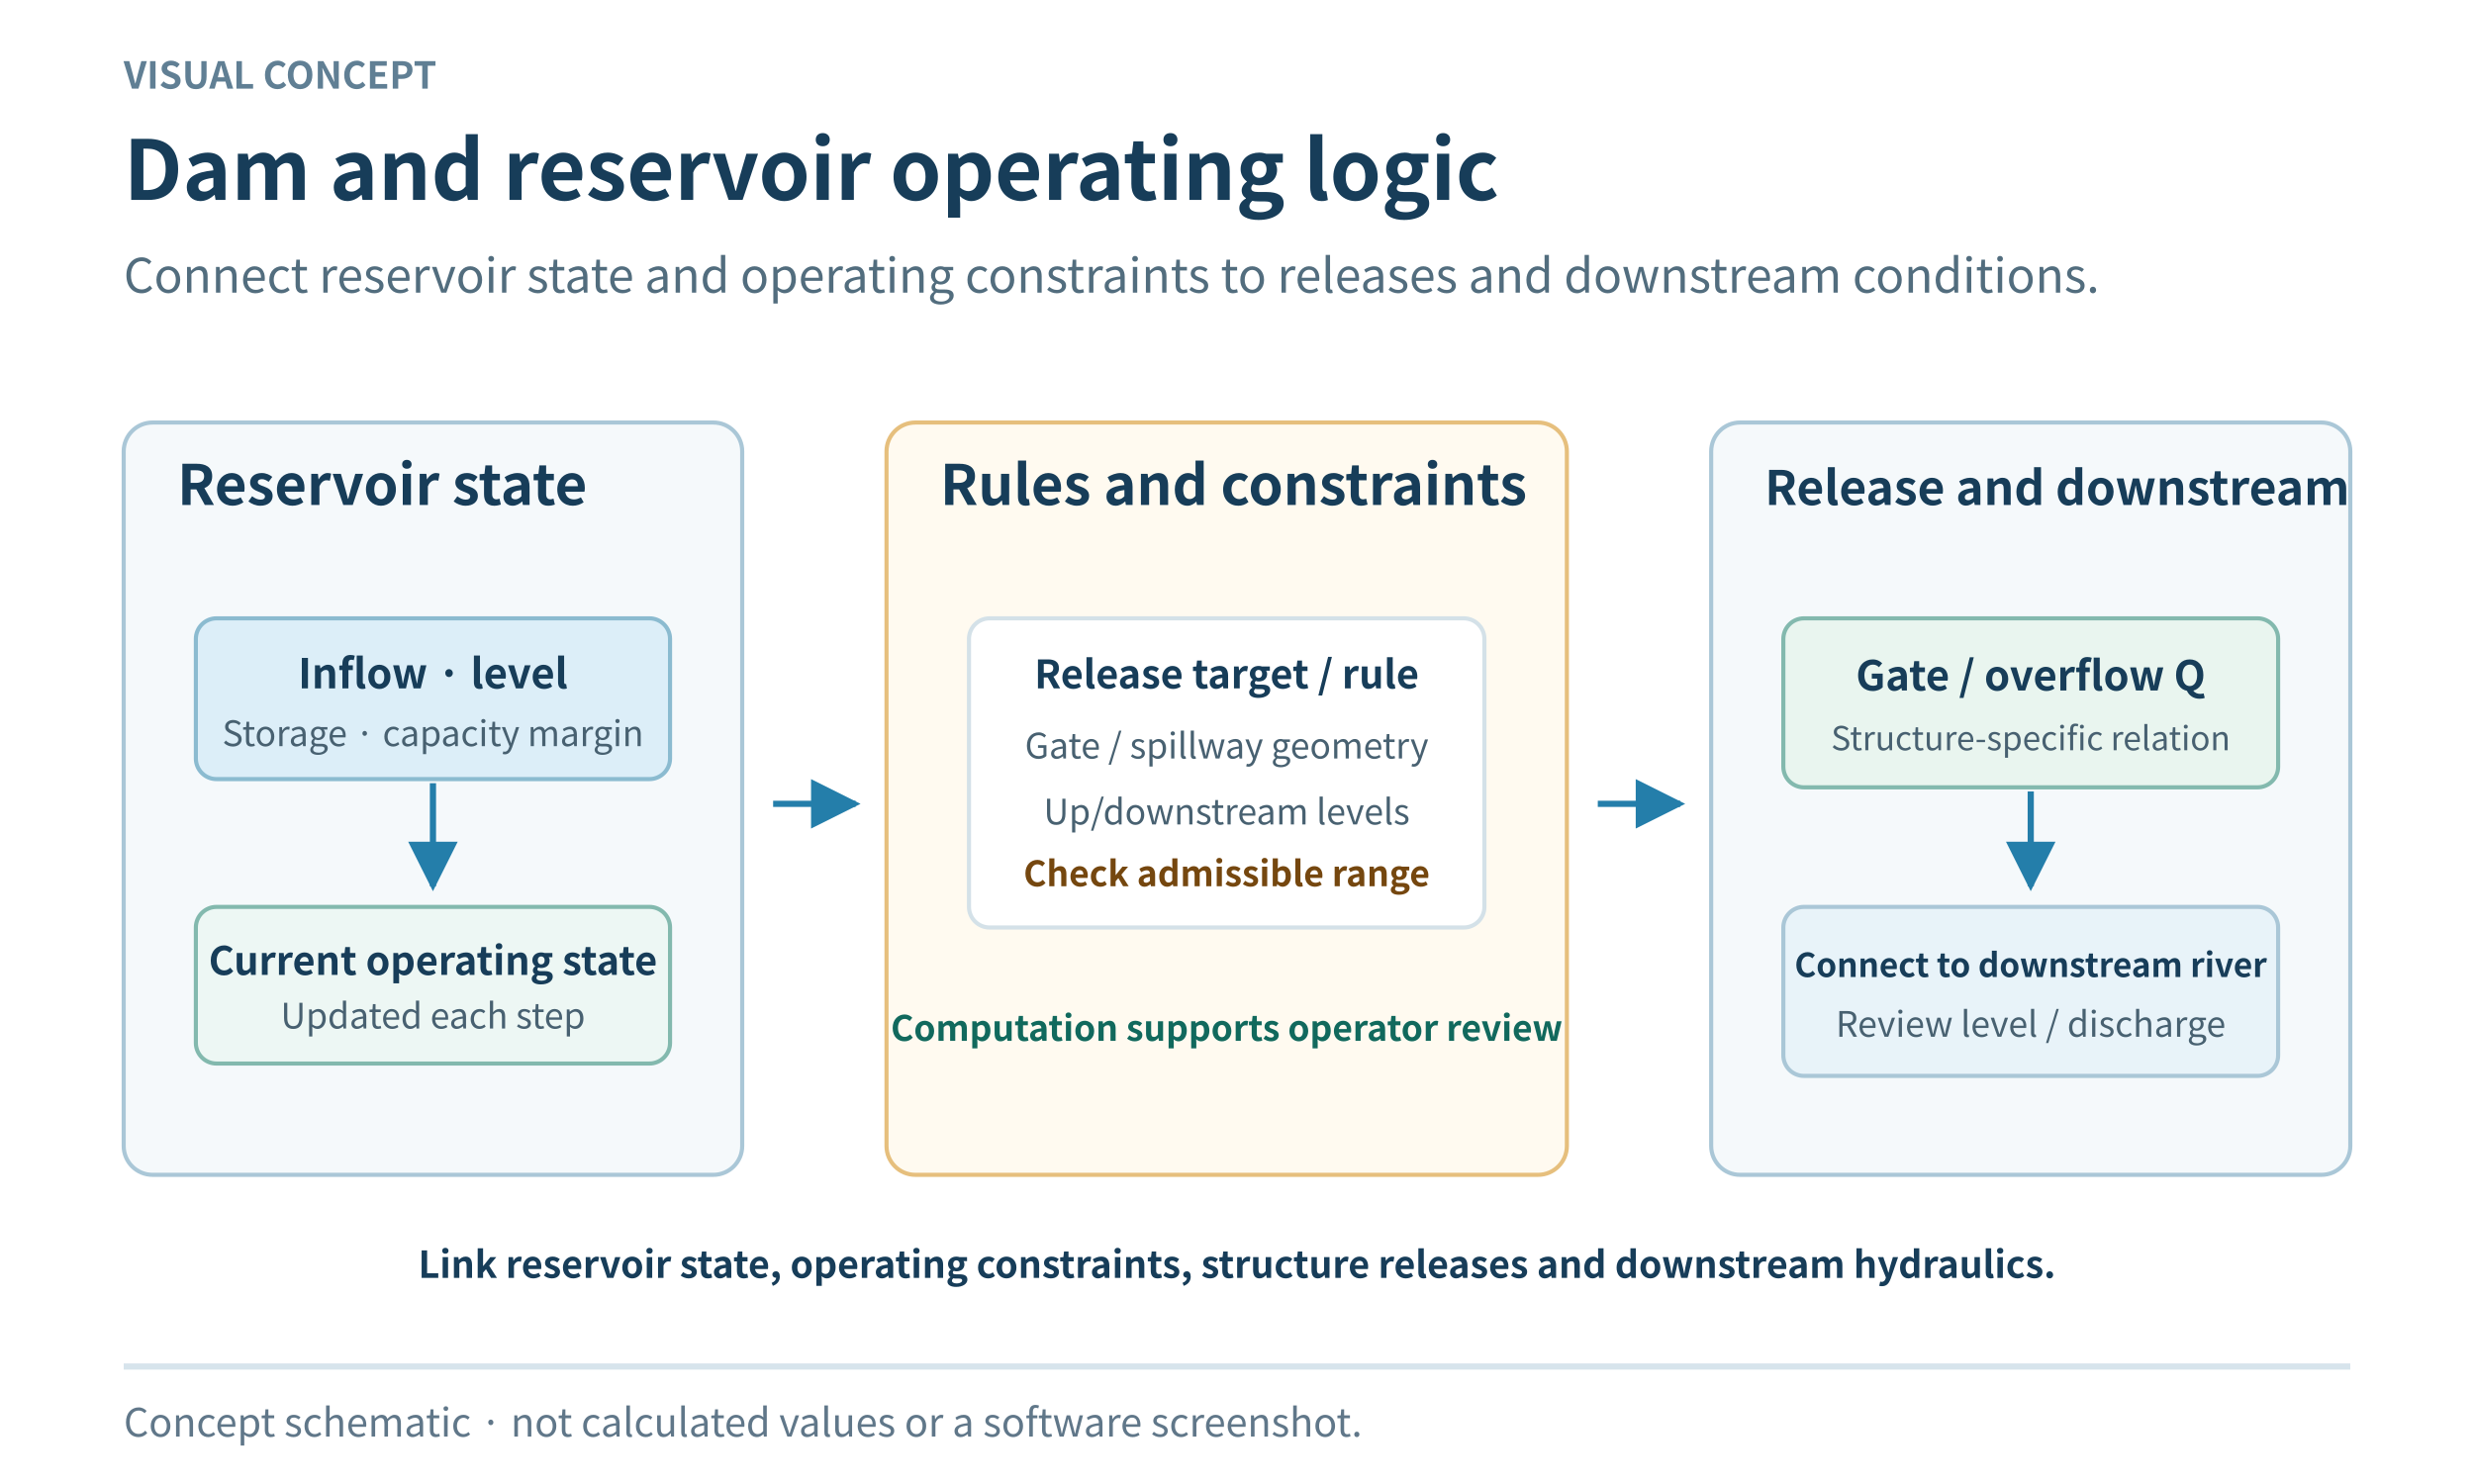
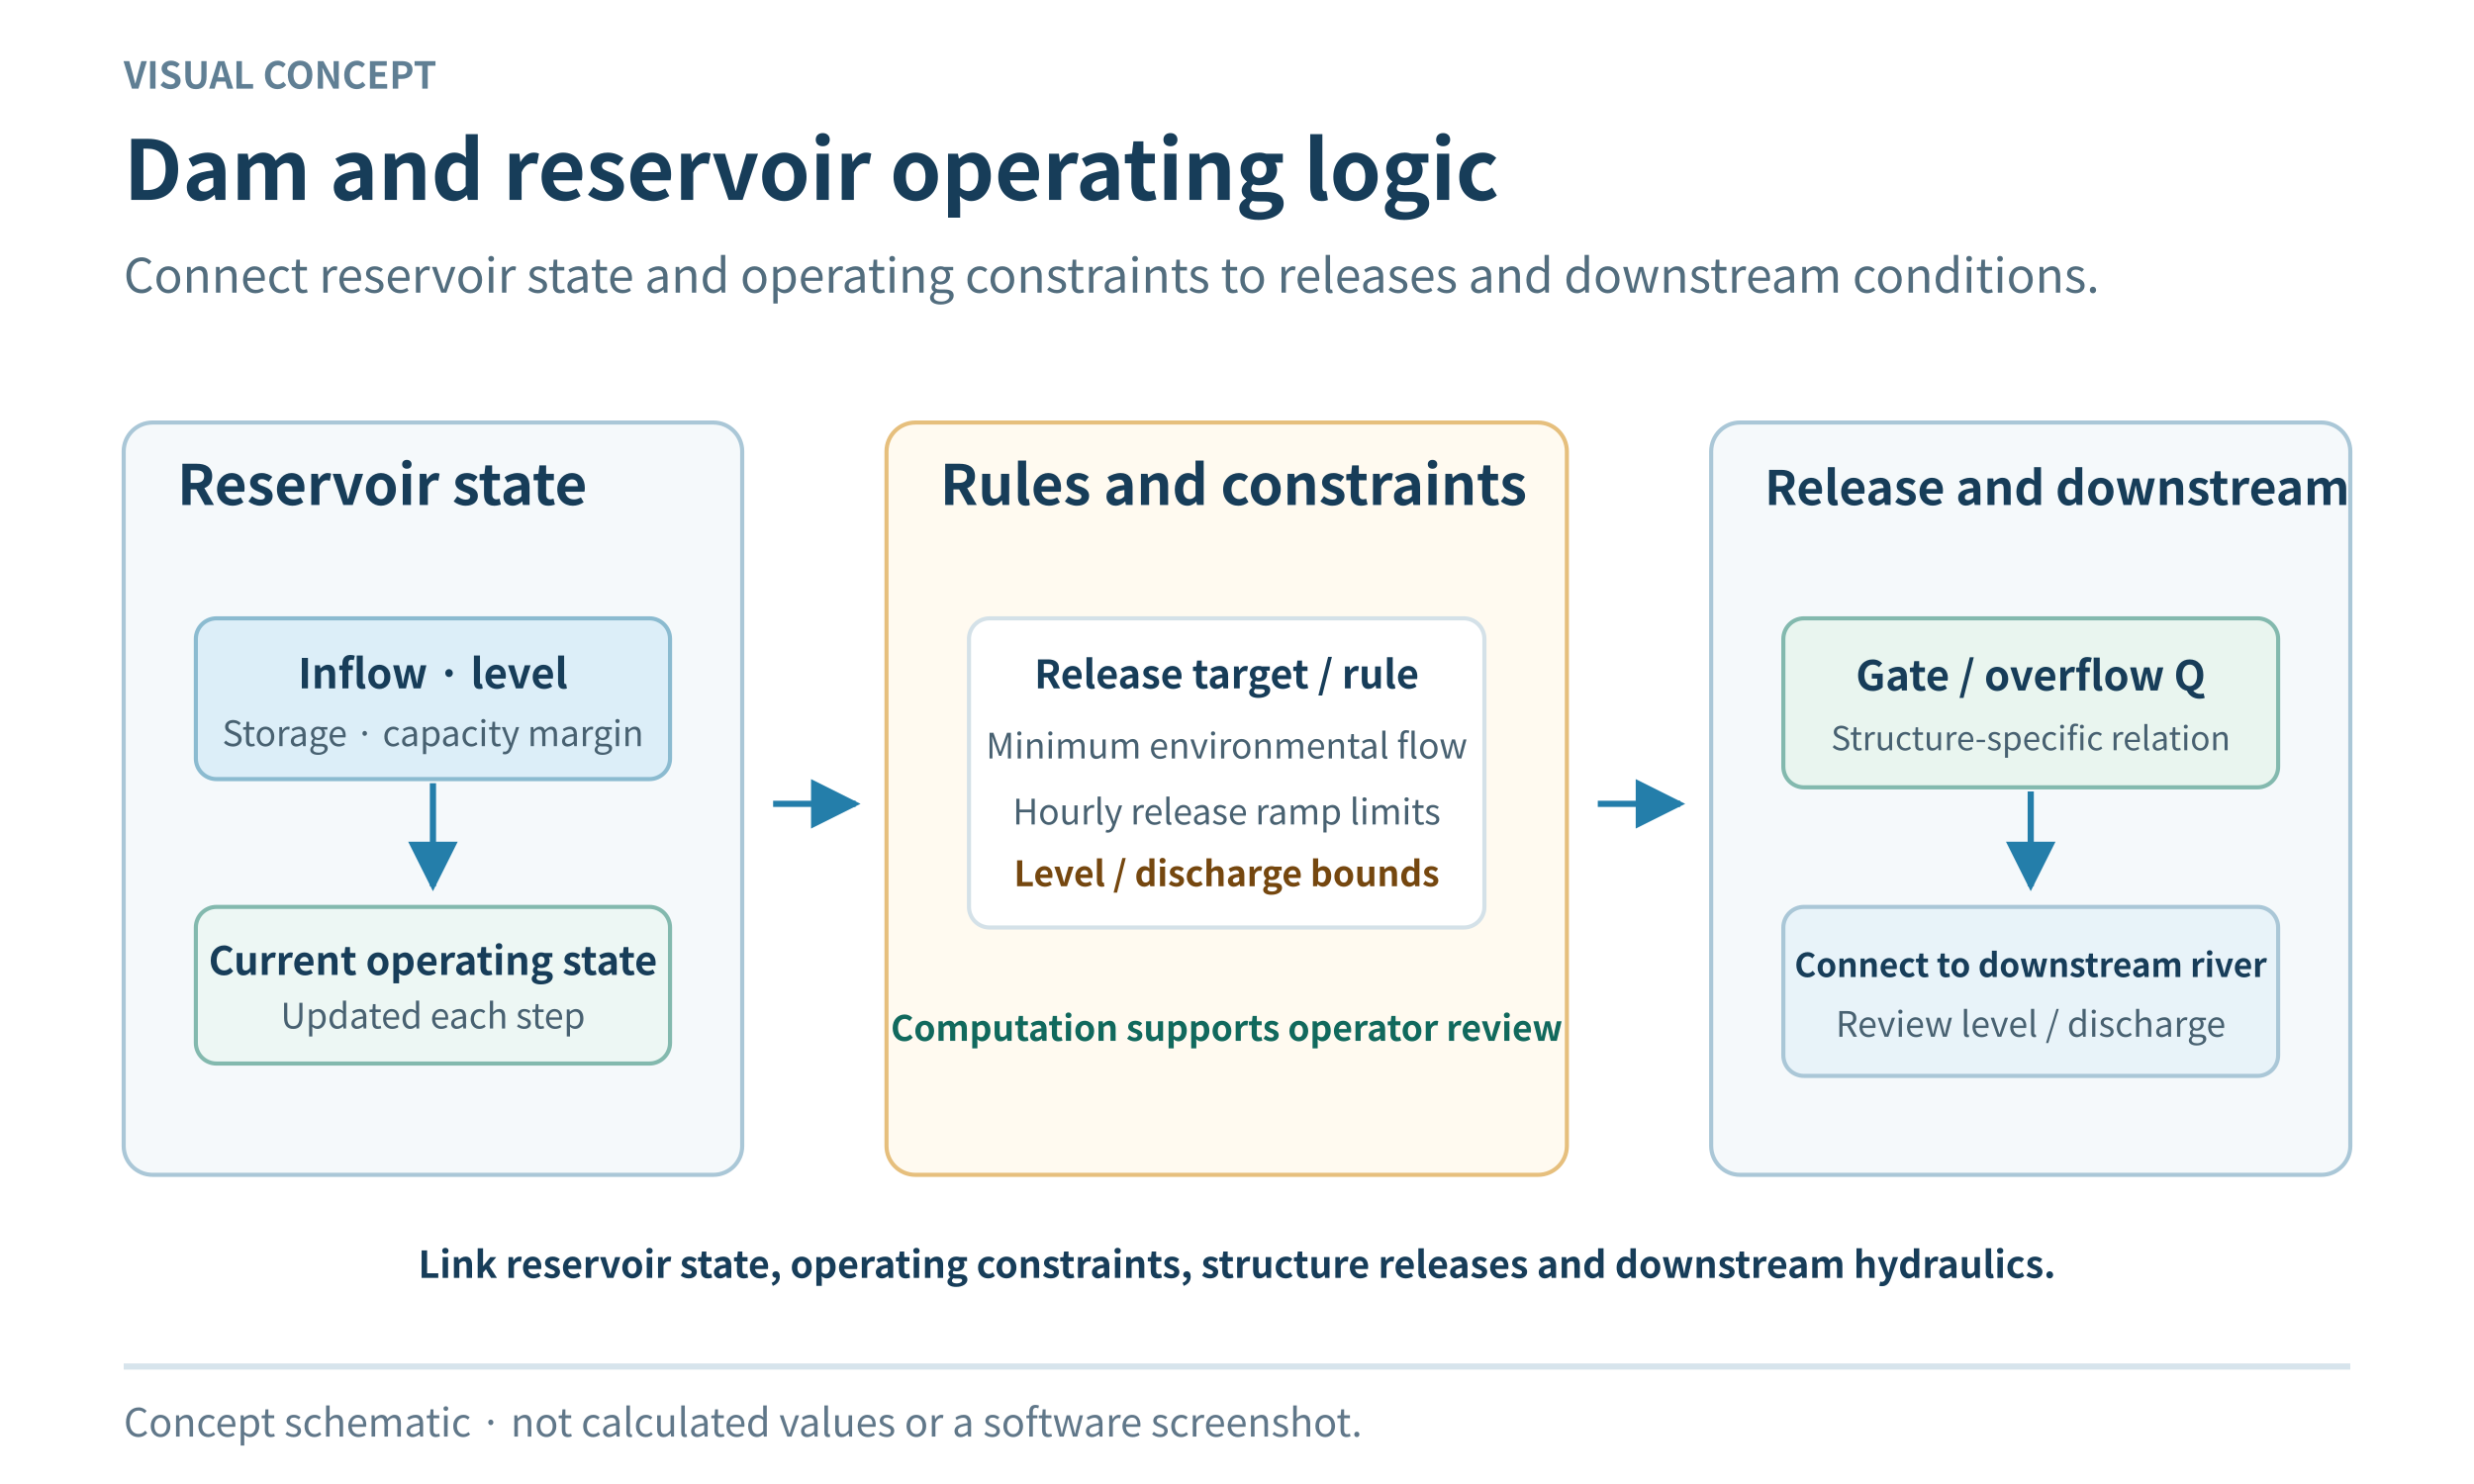
<svg xmlns="http://www.w3.org/2000/svg" width="1200" height="720" viewBox="0 0 1200 720" role="img" aria-labelledby="title desc">
  <defs>
    <marker id="arrow" viewBox="0 0 10 10" refX="9" refY="5" markerWidth="8" markerHeight="8" orient="auto-start-reverse">
      <path d="M0 0 10 5 0 10Z" fill="#247eaa" />
    </marker>
    <pattern id="missing" width="12" height="12" patternUnits="userSpaceOnUse">
      <path d="M-3 3 3-3 M0 12 12 0 M9 15 15 9" stroke="#b2bdc5" stroke-width="2" />
    </pattern>
  </defs>
  <rect width="1200" height="720" fill="#fff" />
  <g font-family="Noto Sans CJK KR,Noto Sans KR,Malgun Gothic,Arial,sans-serif">
    <text x="60" y="43" font-size="18" font-weight="600" text-anchor="start" fill="#607f94">VISUAL CONCEPT</text>
    <text x="60" y="97" font-size="40" font-weight="700" text-anchor="start" fill="#173d59">Dam and reservoir operating logic</text>
    <text x="60" y="142" font-size="23" font-weight="400" text-anchor="start" fill="#526d7e">Connect reservoir state and operating constraints to releases and downstream conditions.</text>
    <rect x="60" y="205" width="300" height="365" rx="14" fill="#f5f9fb" stroke="#aac7d7" stroke-width="2" />
    <text x="86" y="245" font-size="27" font-weight="700" text-anchor="start" fill="#173d59">Reservoir state</text>
    <rect x="95" y="300" width="230" height="78" rx="10" fill="#dceef8" stroke="#8bbbd0" stroke-width="2" />
    <text x="210" y="334" font-size="20" font-weight="700" text-anchor="middle" fill="#173d59">Inflow · level</text>
    <text x="210" y="362" font-size="17" font-weight="500" text-anchor="middle" fill="#486171">Storage · capacity margin</text>
    <path d="M210 380V430" fill="none" stroke="#247eaa" stroke-width="3" marker-end="url(#arrow)" />
    <rect x="95" y="440" width="230" height="76" rx="10" fill="#edf7f4" stroke="#83b9ae" stroke-width="2" />
    <text x="210" y="473" font-size="19" font-weight="700" text-anchor="middle" fill="#173d59">Current operating state</text>
    <text x="210" y="499" font-size="17" font-weight="500" text-anchor="middle" fill="#486171">Updated each step</text>
    <line x1="375" y1="390" x2="415" y2="390" stroke="#247eaa" stroke-width="3" marker-end="url(#arrow)" />
    <rect x="430" y="205" width="330" height="365" rx="14" fill="#fffaf0" stroke="#e6bf7d" stroke-width="2" />
    <text x="456" y="245" font-size="27" font-weight="700" text-anchor="start" fill="#173d59">Rules and constraints</text>
    <rect x="470" y="300" width="250" height="150" rx="10" fill="#fff" stroke="#d4e1e8" stroke-width="2" />
    <text x="595" y="334" font-size="19" font-weight="700" text-anchor="middle" fill="#173d59">Release target / rule</text>
-     <text x="595" y="368" font-size="17" font-weight="500" text-anchor="middle" fill="#486171">Gate / spillway geometry</text>
-     <text x="595" y="400" font-size="17" font-weight="500" text-anchor="middle" fill="#486171">Up/downstream levels</text>
-     <text x="595" y="430" font-size="17" font-weight="600" text-anchor="middle" fill="#75470f">Check admissible range</text>
+     <text x="595" y="368" font-size="17" font-weight="500" text-anchor="middle" fill="#486171">Minimum environmental flow</text>
+     <text x="595" y="400" font-size="17" font-weight="500" text-anchor="middle" fill="#486171">Hourly release ramp limits</text>
+     <text x="595" y="430" font-size="17" font-weight="600" text-anchor="middle" fill="#75470f">Level / discharge bounds</text>
    <text x="595" y="505" font-size="17" font-weight="600" text-anchor="middle" fill="#11695d">Computation supports operator review</text>
    <line x1="775" y1="390" x2="815" y2="390" stroke="#247eaa" stroke-width="3" marker-end="url(#arrow)" />
    <rect x="830" y="205" width="310" height="365" rx="14" fill="#f5f9fb" stroke="#aac7d7" stroke-width="2" />
    <text x="856" y="245" font-size="23" font-weight="700" text-anchor="start" fill="#173d59">Release and downstream</text>
    <rect x="865" y="300" width="240" height="82" rx="10" fill="#e9f5ef" stroke="#83b9ae" stroke-width="2" />
    <text x="985" y="335" font-size="20" font-weight="700" text-anchor="middle" fill="#173d59">Gate / overflow Q</text>
    <text x="985" y="364" font-size="16" font-weight="500" text-anchor="middle" fill="#486171">Structure-specific relation</text>
    <path d="M985 384V430" fill="none" stroke="#247eaa" stroke-width="3" marker-end="url(#arrow)" />
    <rect x="865" y="440" width="240" height="82" rx="10" fill="#e8f3f9" stroke="#aac7d7" stroke-width="2" />
    <text x="985" y="474" font-size="16" font-weight="700" text-anchor="middle" fill="#173d59">Connect to downstream river</text>
    <text x="985" y="503" font-size="17" font-weight="500" text-anchor="middle" fill="#486171">Review level / discharge</text>
    <text x="600" y="620" font-size="18" font-weight="600" text-anchor="middle" fill="#173d59">Link reservoir state, operating constraints, structure releases and downstream hydraulics.</text>
    <line x1="60" y1="663" x2="1140" y2="663" stroke="#d7e4ec" stroke-width="3" />
    <text x="60" y="697" font-size="19" font-weight="400" text-anchor="start" fill="#607789">Concept schematic · not calculated values or a software screenshot.</text>
  </g>
</svg>
